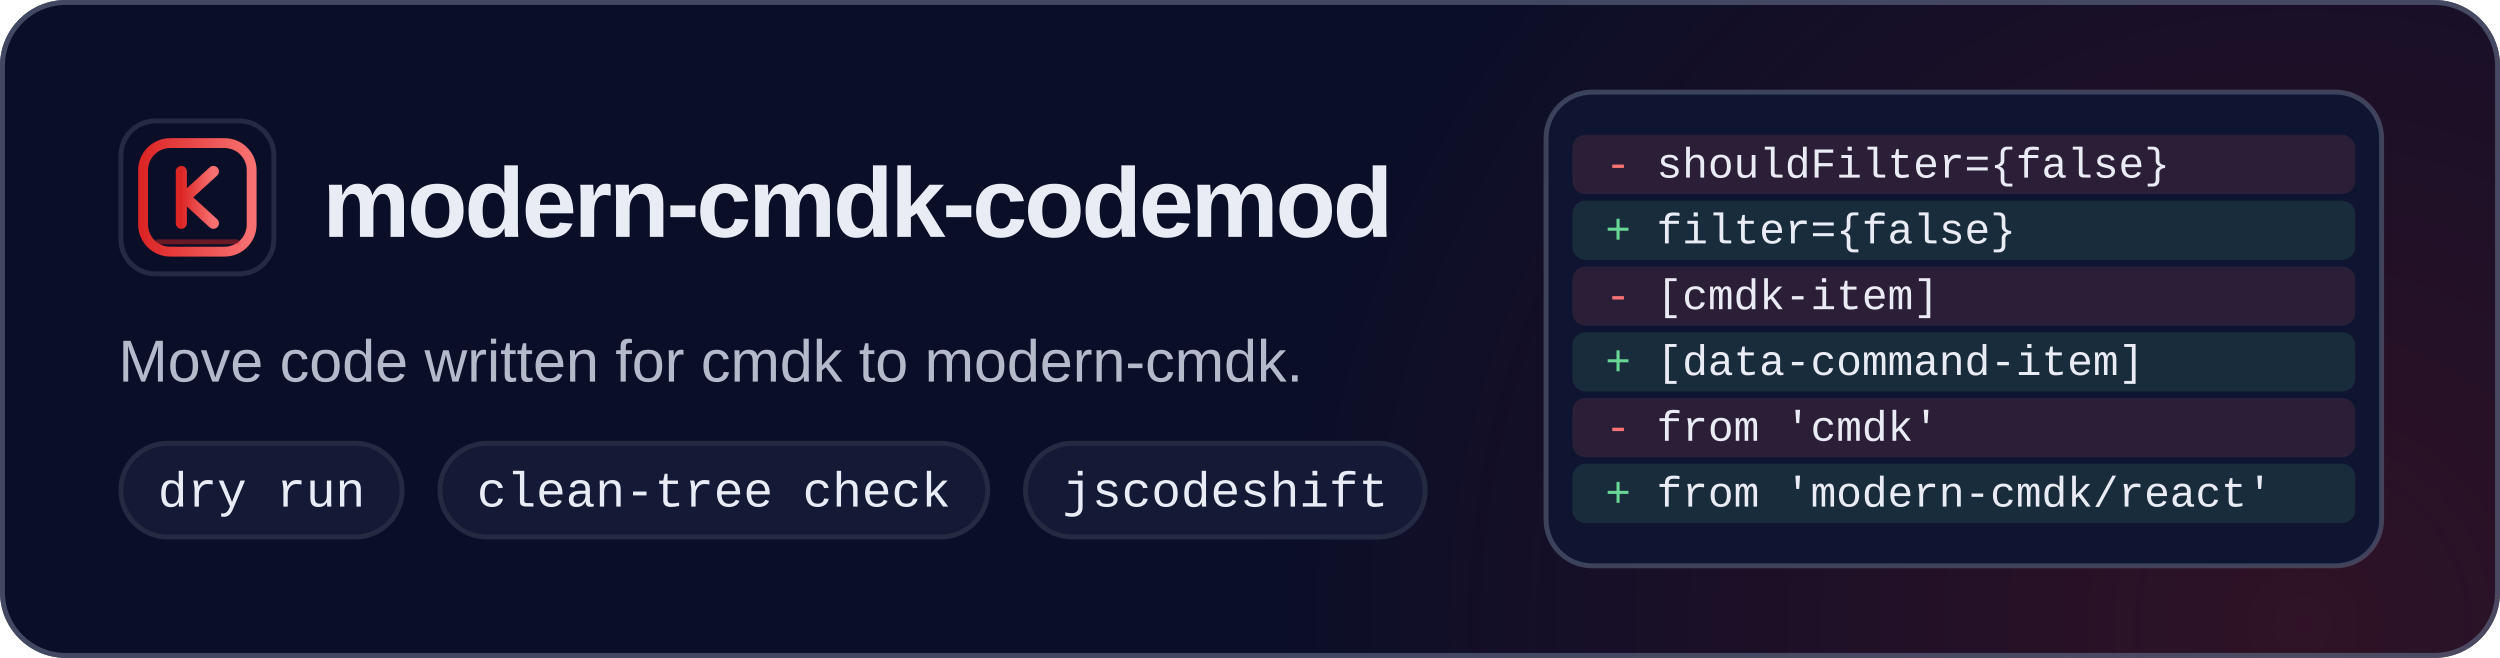
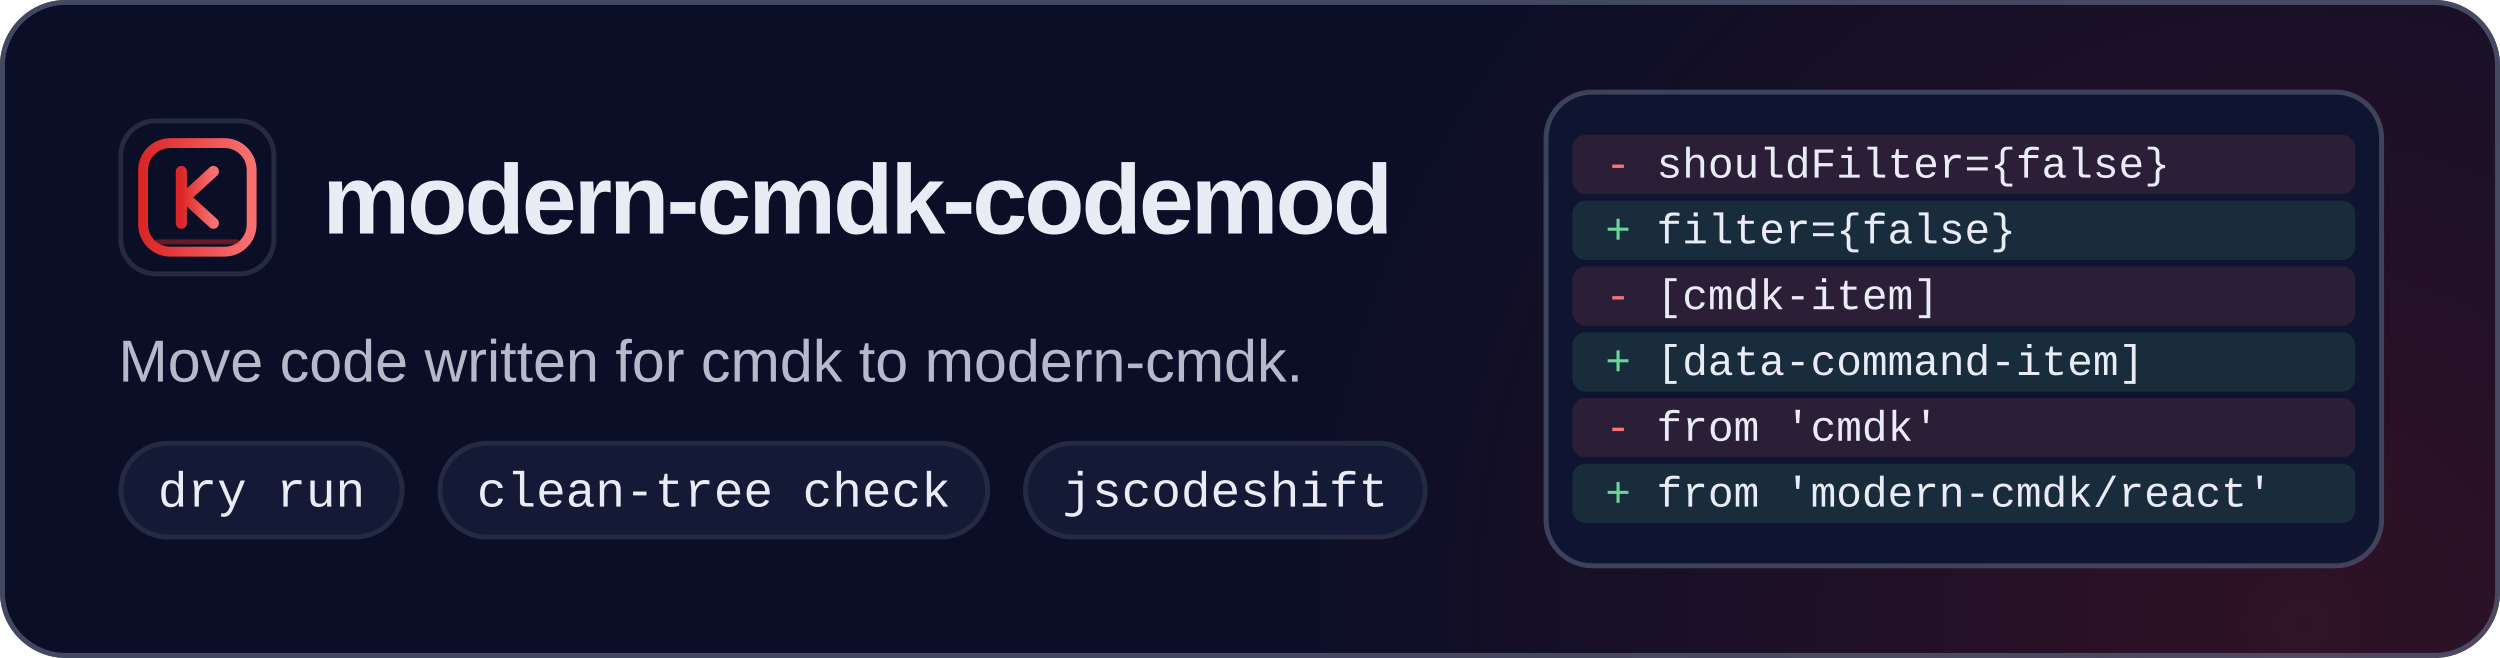
<svg xmlns="http://www.w3.org/2000/svg" width="760" height="200" viewBox="0 0 760 200" role="img" aria-label="modern-cmdk-codemod, part of modern-cmdk: move code written for cmdk to modern-cmdk. A diff turns shouldFilter={false} into filter={false}, [cmdk-item] into [data-command-item], and an import from cmdk into one from modern-cmdk/react.">
  <style>.s{font-family:'Instrument Sans Variable','Instrument Sans Fallback',Arial,sans-serif}.m{font-family:'Geist Mono Variable','Geist Mono Fallback','Courier New',monospace}</style>
  <defs>
    <linearGradient id="acc" x1="0" y1="0" x2="1" y2="0">
      <stop offset="0" stop-color="#dc2626" />
      <stop offset="1" stop-color="#f87171" />
    </linearGradient>
    <radialGradient id="glow" gradientUnits="userSpaceOnUse" cx="700" cy="190" r="320">
      <stop offset="0" stop-color="#dc2626" stop-opacity=".18" />
      <stop offset="1" stop-color="#dc2626" stop-opacity="0" />
    </radialGradient>
  </defs>
  <rect width="760" height="200" rx="20" fill="#0a0e27" />
  <rect width="760" height="200" rx="20" fill="url(#glow)" />
  <rect x="0.75" y="0.75" width="758.5" height="198.5" rx="19.25" fill="none" stroke="#5b627b" stroke-opacity=".7" stroke-width="1.5" />
  <g transform="translate(36 36) scale(0.75)">
    <rect x="1" y="1" width="62" height="62" rx="14" fill="#0a0e27" stroke="#242a42" stroke-width="2" />
    <rect x="10" y="10" width="44" height="44" rx="11" fill="none" stroke="url(#acc)" stroke-width="4" />
    <path d="M16 50h32" stroke="#dc2626" stroke-opacity=".45" stroke-width="2" stroke-linecap="round" />
    <path d="M25.5 21.5v21M38.5 21.5 27 32l11.5 10.5" fill="none" stroke="url(#acc)" stroke-width="4.5" stroke-linecap="round" stroke-linejoin="round" />
  </g>
-   <text class="s" x="98" y="72" font-size="30" font-weight="650" letter-spacing="-0.9" fill="#eaecf5" data-max-end="440">modern-cmdk-codemod</text>
+   <text class="s" x="98" y="71" font-size="30" font-weight="650" letter-spacing="-0.9" fill="#eaecf5" data-max-end="440">modern-cmdk-codemod</text>
  <text class="s" x="36" y="116" font-size="18" font-weight="500" fill="#b5bacb" data-max-end="440">Move code written for cmdk to modern-cmdk.</text>
  <g data-max-end="440">
    <rect x="36.75" y="134.75" width="85.5" height="28.5" rx="14.25" fill="#141935" stroke="#242a42" stroke-width="1.5" />
    <text class="m" x="79.5" y="154" font-size="15" font-weight="500" text-anchor="middle" fill="#eaecf5" data-max-advance="63">dry run</text>
    <rect x="133.75" y="134.75" width="166.5" height="28.5" rx="14.25" fill="#141935" stroke="#242a42" stroke-width="1.5" />
    <text class="m" x="217" y="154" font-size="15" font-weight="500" text-anchor="middle" fill="#eaecf5" data-max-advance="144">clean-tree check</text>
    <rect x="311.75" y="134.75" width="121.5" height="28.5" rx="14.25" fill="#141935" stroke="#242a42" stroke-width="1.5" />
    <text class="m" x="372.5" y="154" font-size="15" font-weight="500" text-anchor="middle" fill="#eaecf5" data-max-advance="99">jscodeshift</text>
  </g>
  <rect x="470" y="28" width="254" height="144" rx="14" fill="#0f1430" stroke="#5b627b" stroke-opacity=".6" stroke-width="1.5" />
  <rect x="478" y="41" width="238" height="18" rx="4" fill="#fb7475" fill-opacity=".12" />
  <text class="m" x="488" y="54" font-size="13" fill="#eaecf5" data-max-end="716">
    <tspan fill="#fb7475">-</tspan> shouldFilter={false}</text>
  <rect x="478" y="61" width="238" height="18" rx="4" fill="#6ad895" fill-opacity=".12" />
  <text class="m" x="488" y="74" font-size="13" fill="#eaecf5" data-max-end="716">
    <tspan fill="#6ad895">+</tspan> filter={false}</text>
  <rect x="478" y="81" width="238" height="18" rx="4" fill="#fb7475" fill-opacity=".12" />
  <text class="m" x="488" y="94" font-size="13" fill="#eaecf5" data-max-end="716">
    <tspan fill="#fb7475">-</tspan> [cmdk-item]</text>
  <rect x="478" y="101" width="238" height="18" rx="4" fill="#6ad895" fill-opacity=".12" />
  <text class="m" x="488" y="114" font-size="13" fill="#eaecf5" data-max-end="716">
    <tspan fill="#6ad895">+</tspan> [data-command-item]</text>
  <rect x="478" y="121" width="238" height="18" rx="4" fill="#fb7475" fill-opacity=".12" />
  <text class="m" x="488" y="134" font-size="13" fill="#eaecf5" data-max-end="716">
    <tspan fill="#fb7475">-</tspan> from 'cmdk'</text>
  <rect x="478" y="141" width="238" height="18" rx="4" fill="#6ad895" fill-opacity=".12" />
  <text class="m" x="488" y="154" font-size="13" fill="#eaecf5" data-max-end="716">
    <tspan fill="#6ad895">+</tspan> from 'modern-cmdk/react'</text>
</svg>
